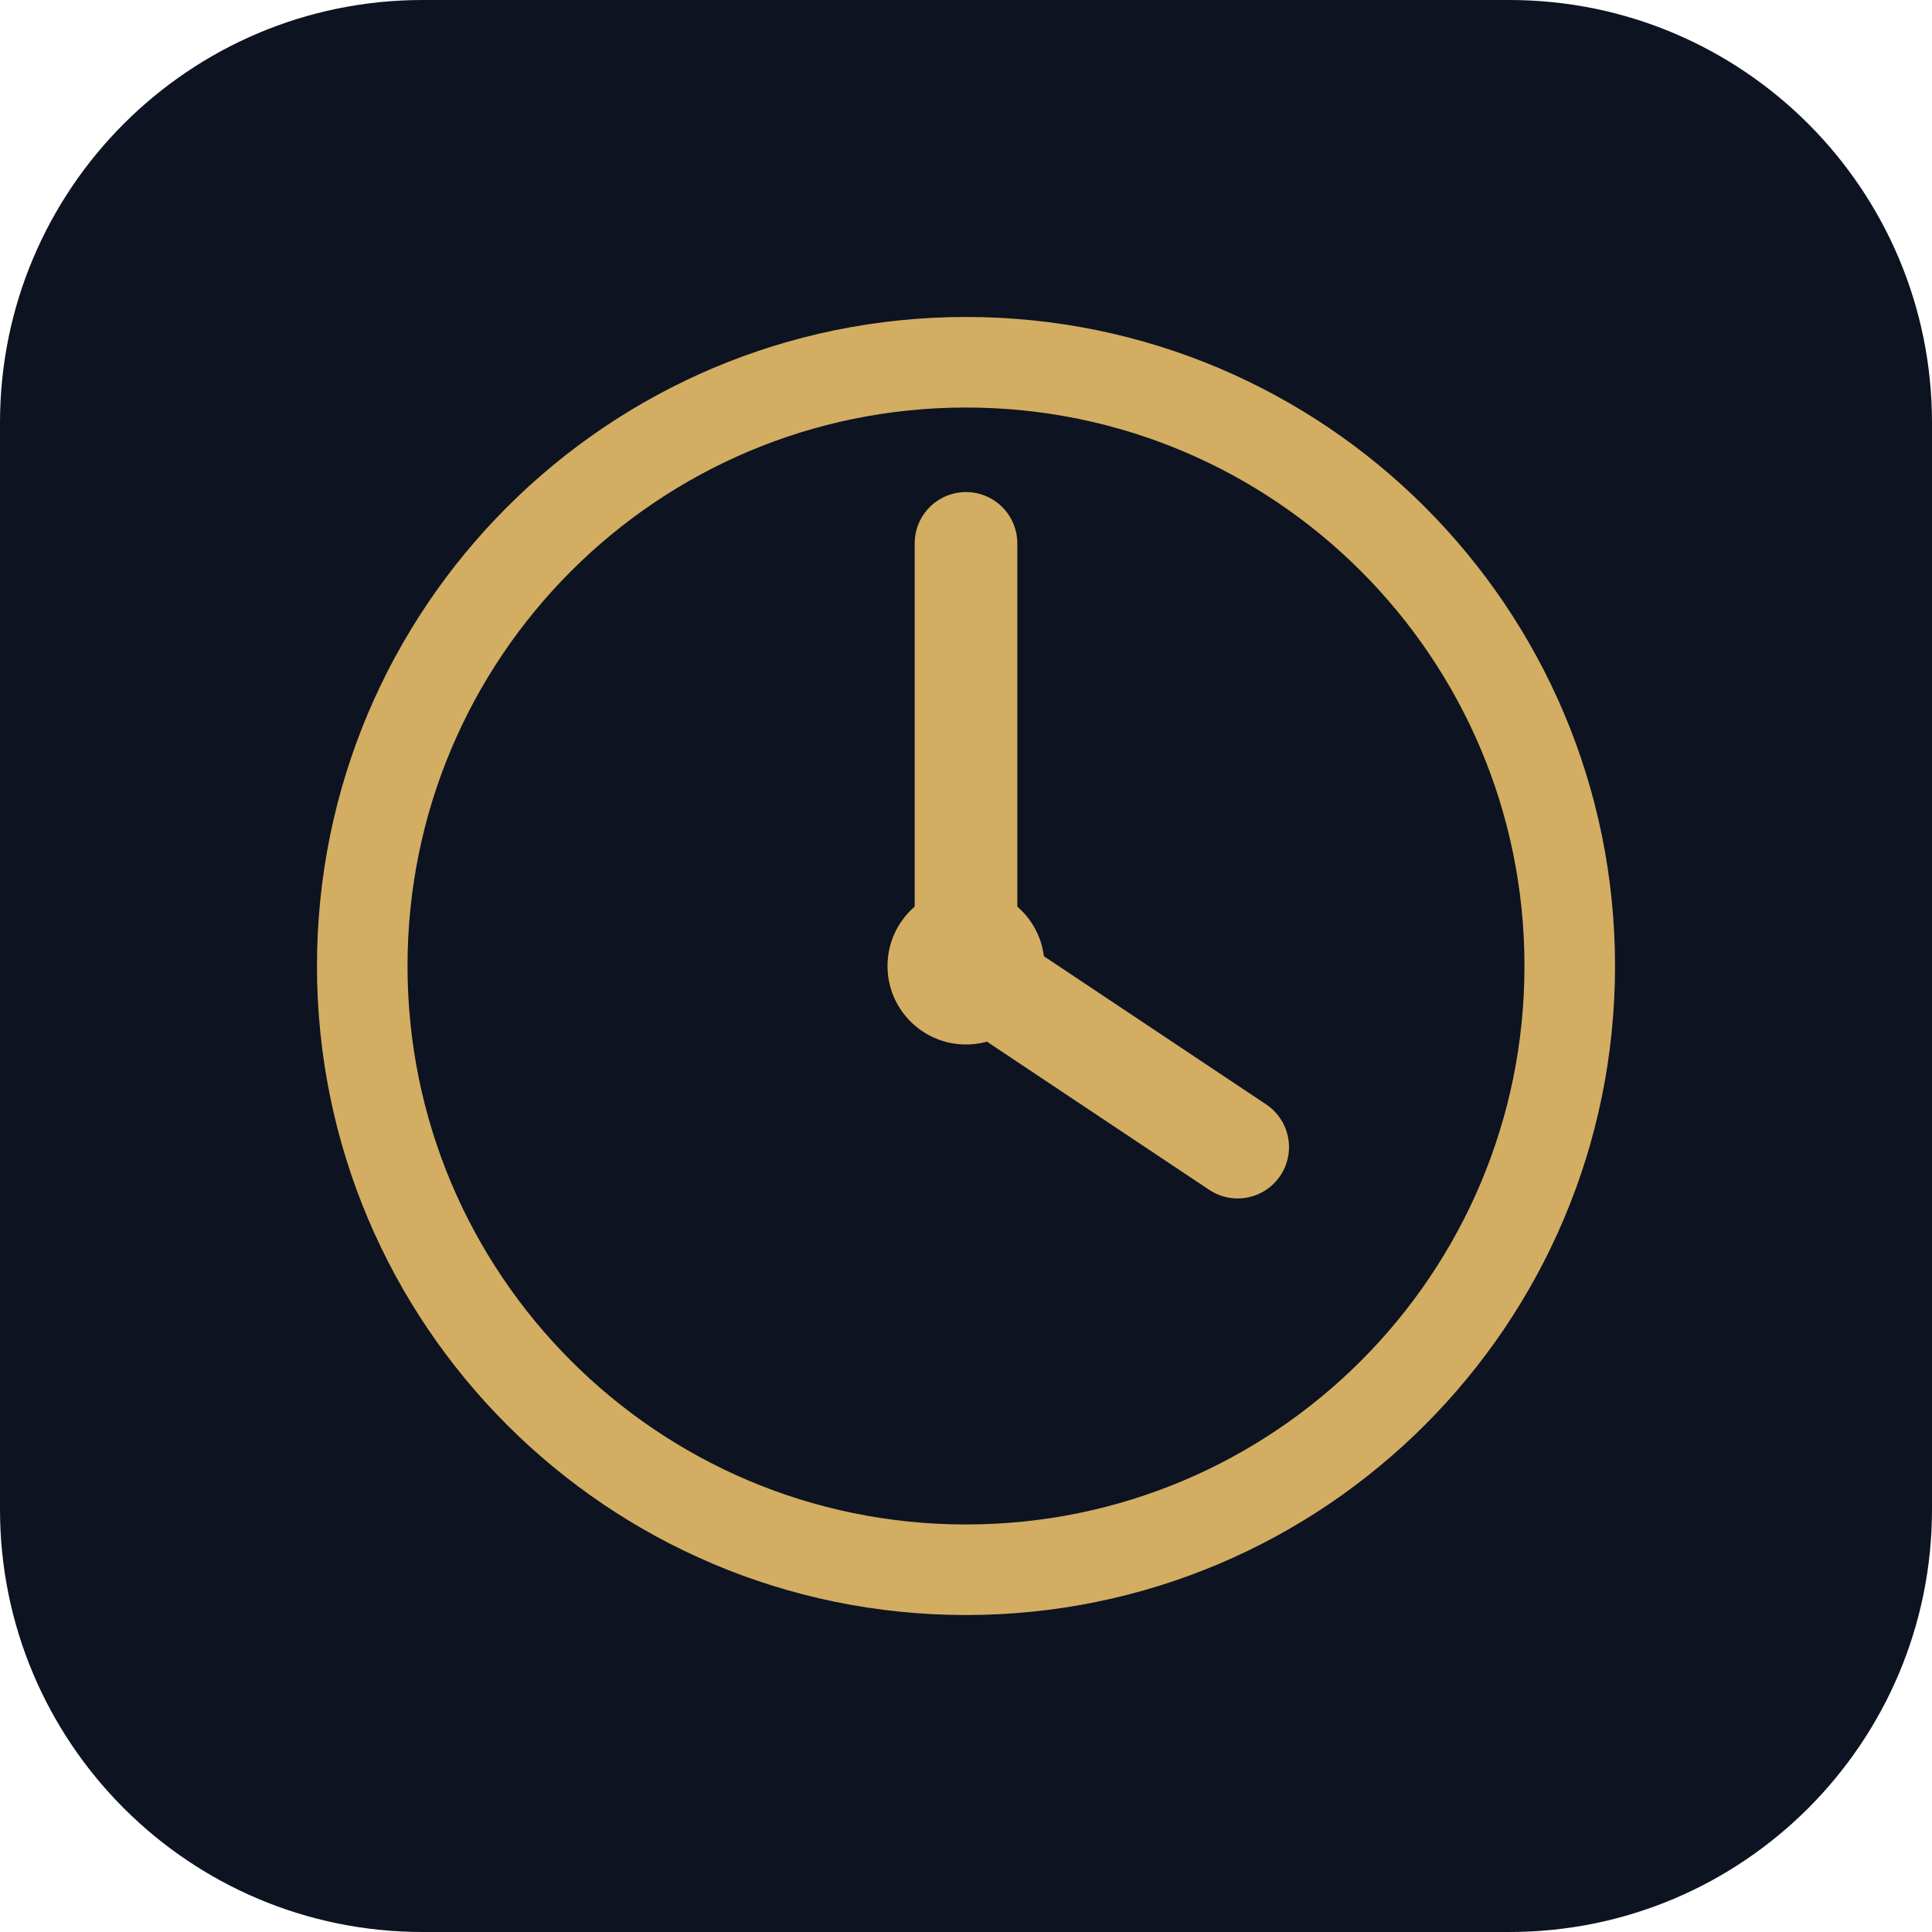
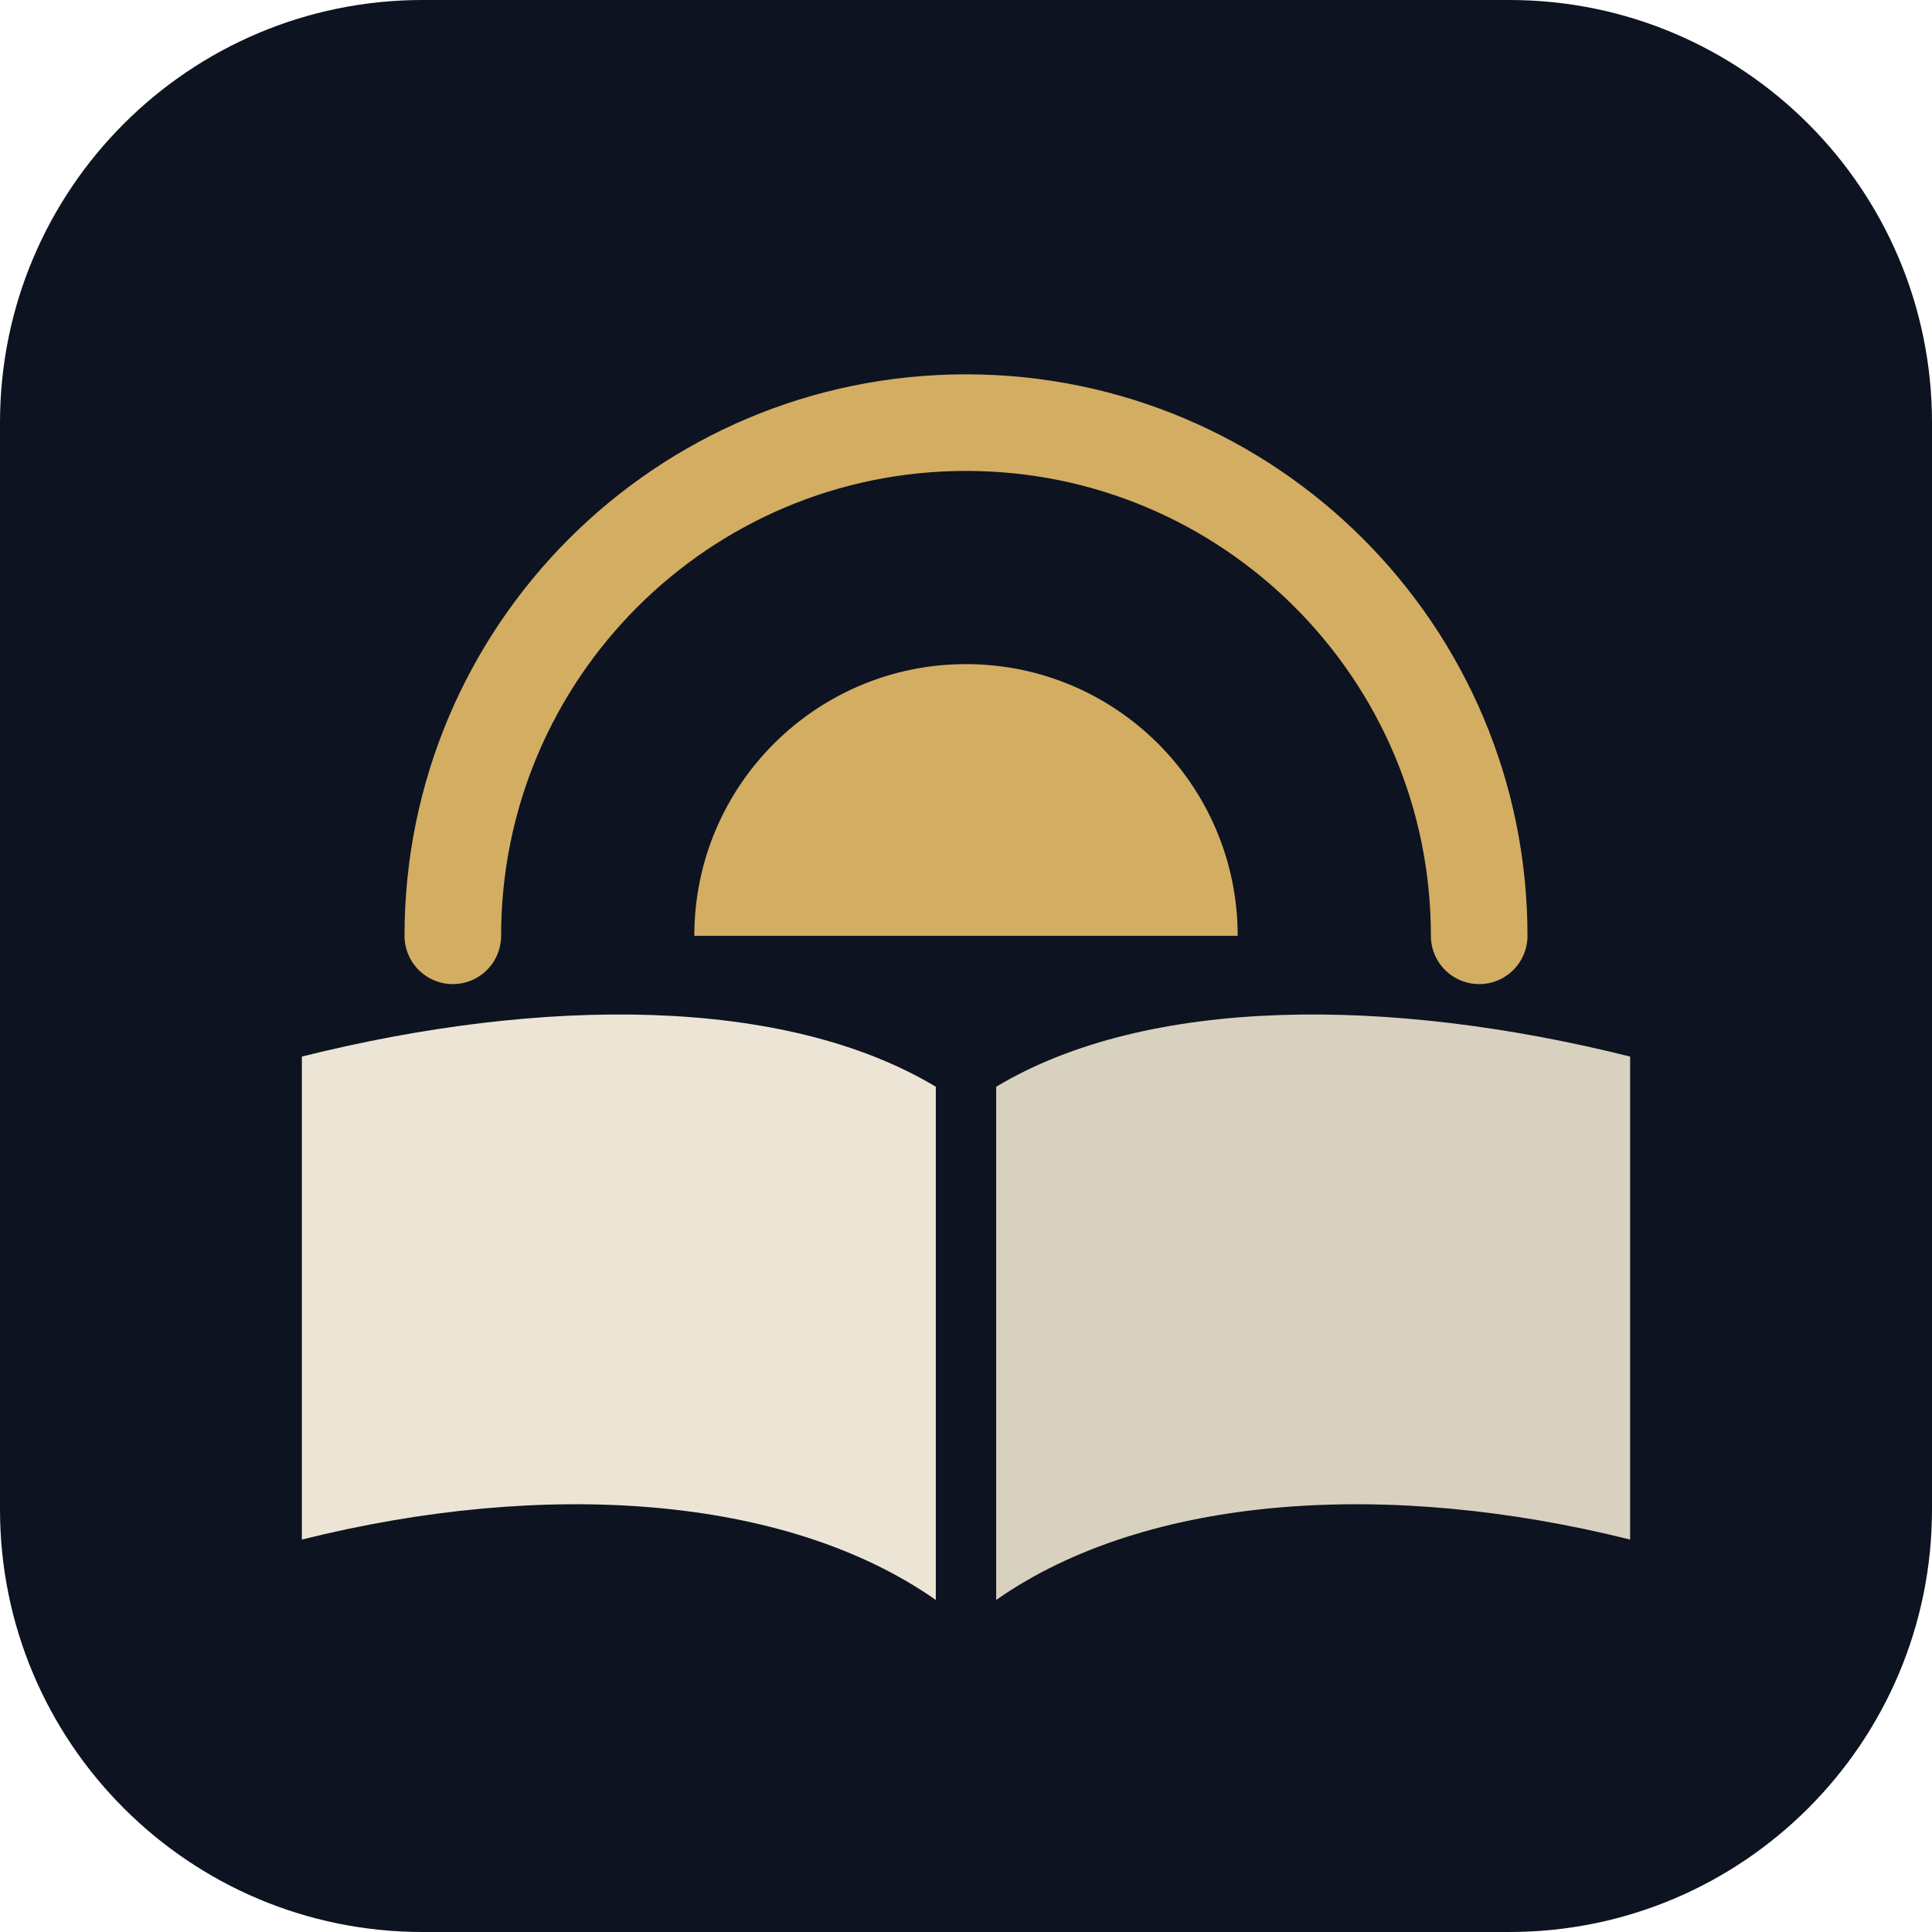
<svg xmlns="http://www.w3.org/2000/svg" viewBox="0 0 64 64">
  <rect width="64" height="64" rx="14" fill="#0d1320" />
-   <circle cx="32" cy="32" r="20" fill="none" stroke="#d3ad62" stroke-width="3" />
-   <path d="M32 18v14l9 6" fill="none" stroke="#d3ad62" stroke-width="3.4" stroke-linecap="round" stroke-linejoin="round" />
-   <circle cx="32" cy="32" r="2.6" fill="#d3ad62" />
+   <path d="M15 31 A17 17 0 0 1 49 31" fill="none" stroke="#d3ad62" stroke-width="3.2" stroke-linecap="round" />
+   <path d="M23 31 A9 9 0 0 1 41 31 Z" fill="#d3ad62" />
+   <path d="M31 36 C26 33 18 33 10 35 V51 C18 49 26 49.5 31 53 Z" fill="#ece5d6" />
+   <path d="M33 36 C38 33 46 33 54 35 V51 C46 49 38 49.5 33 53 Z" fill="#d9d1bf" />
</svg>
